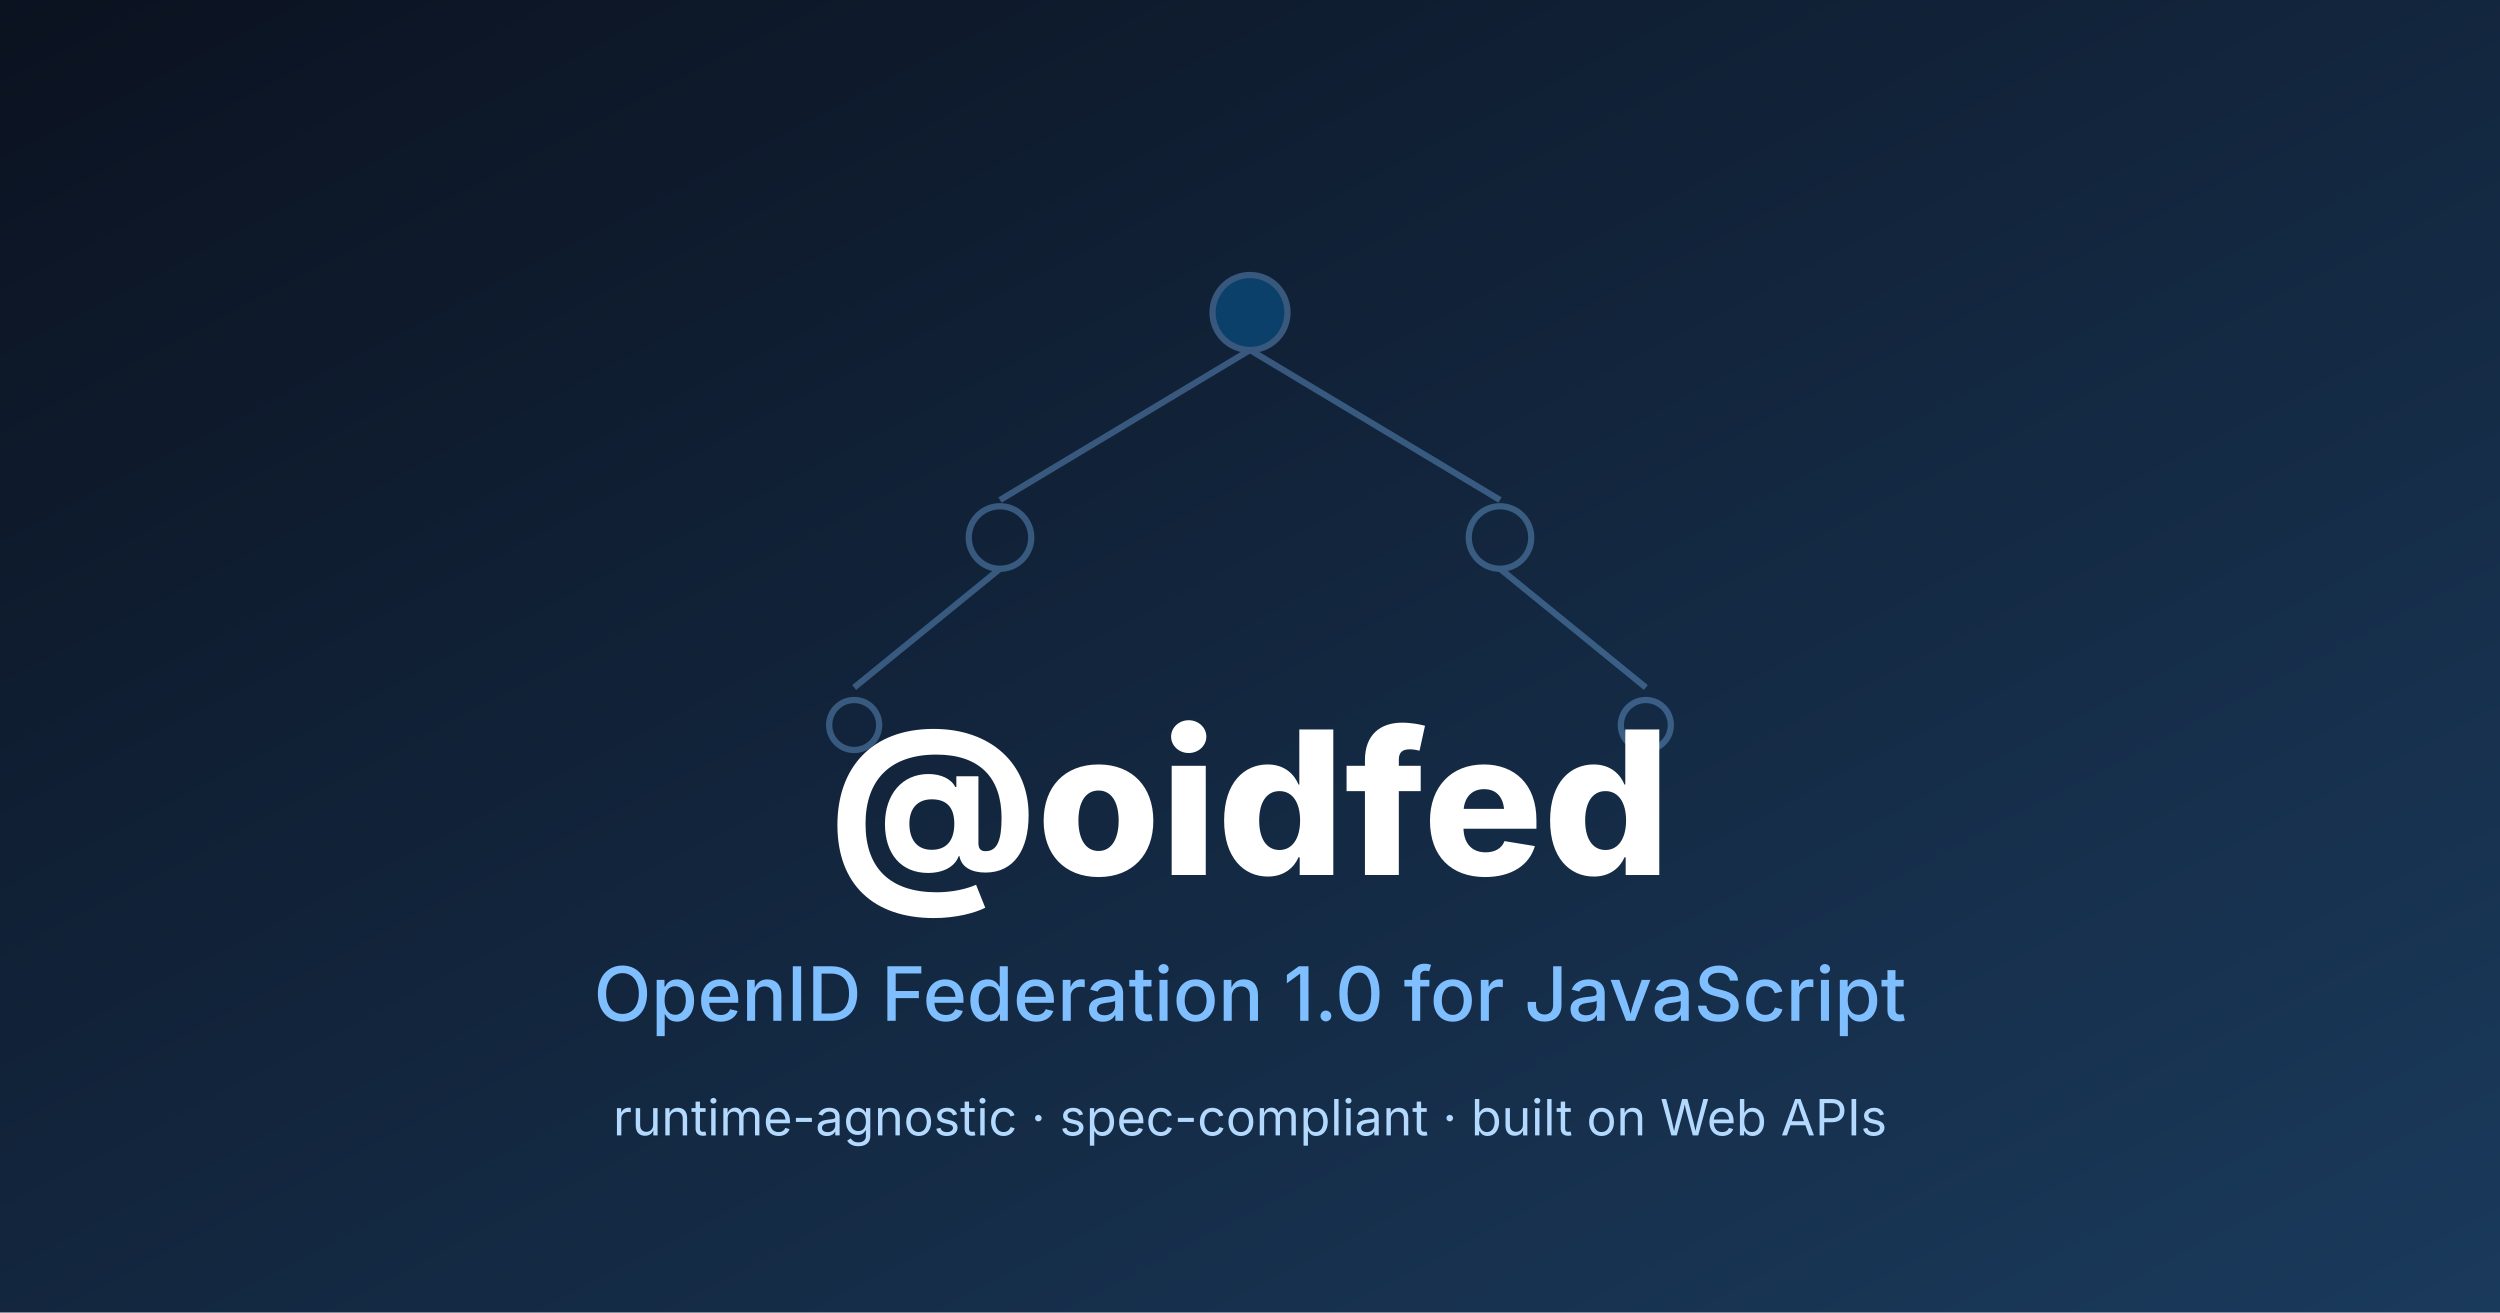
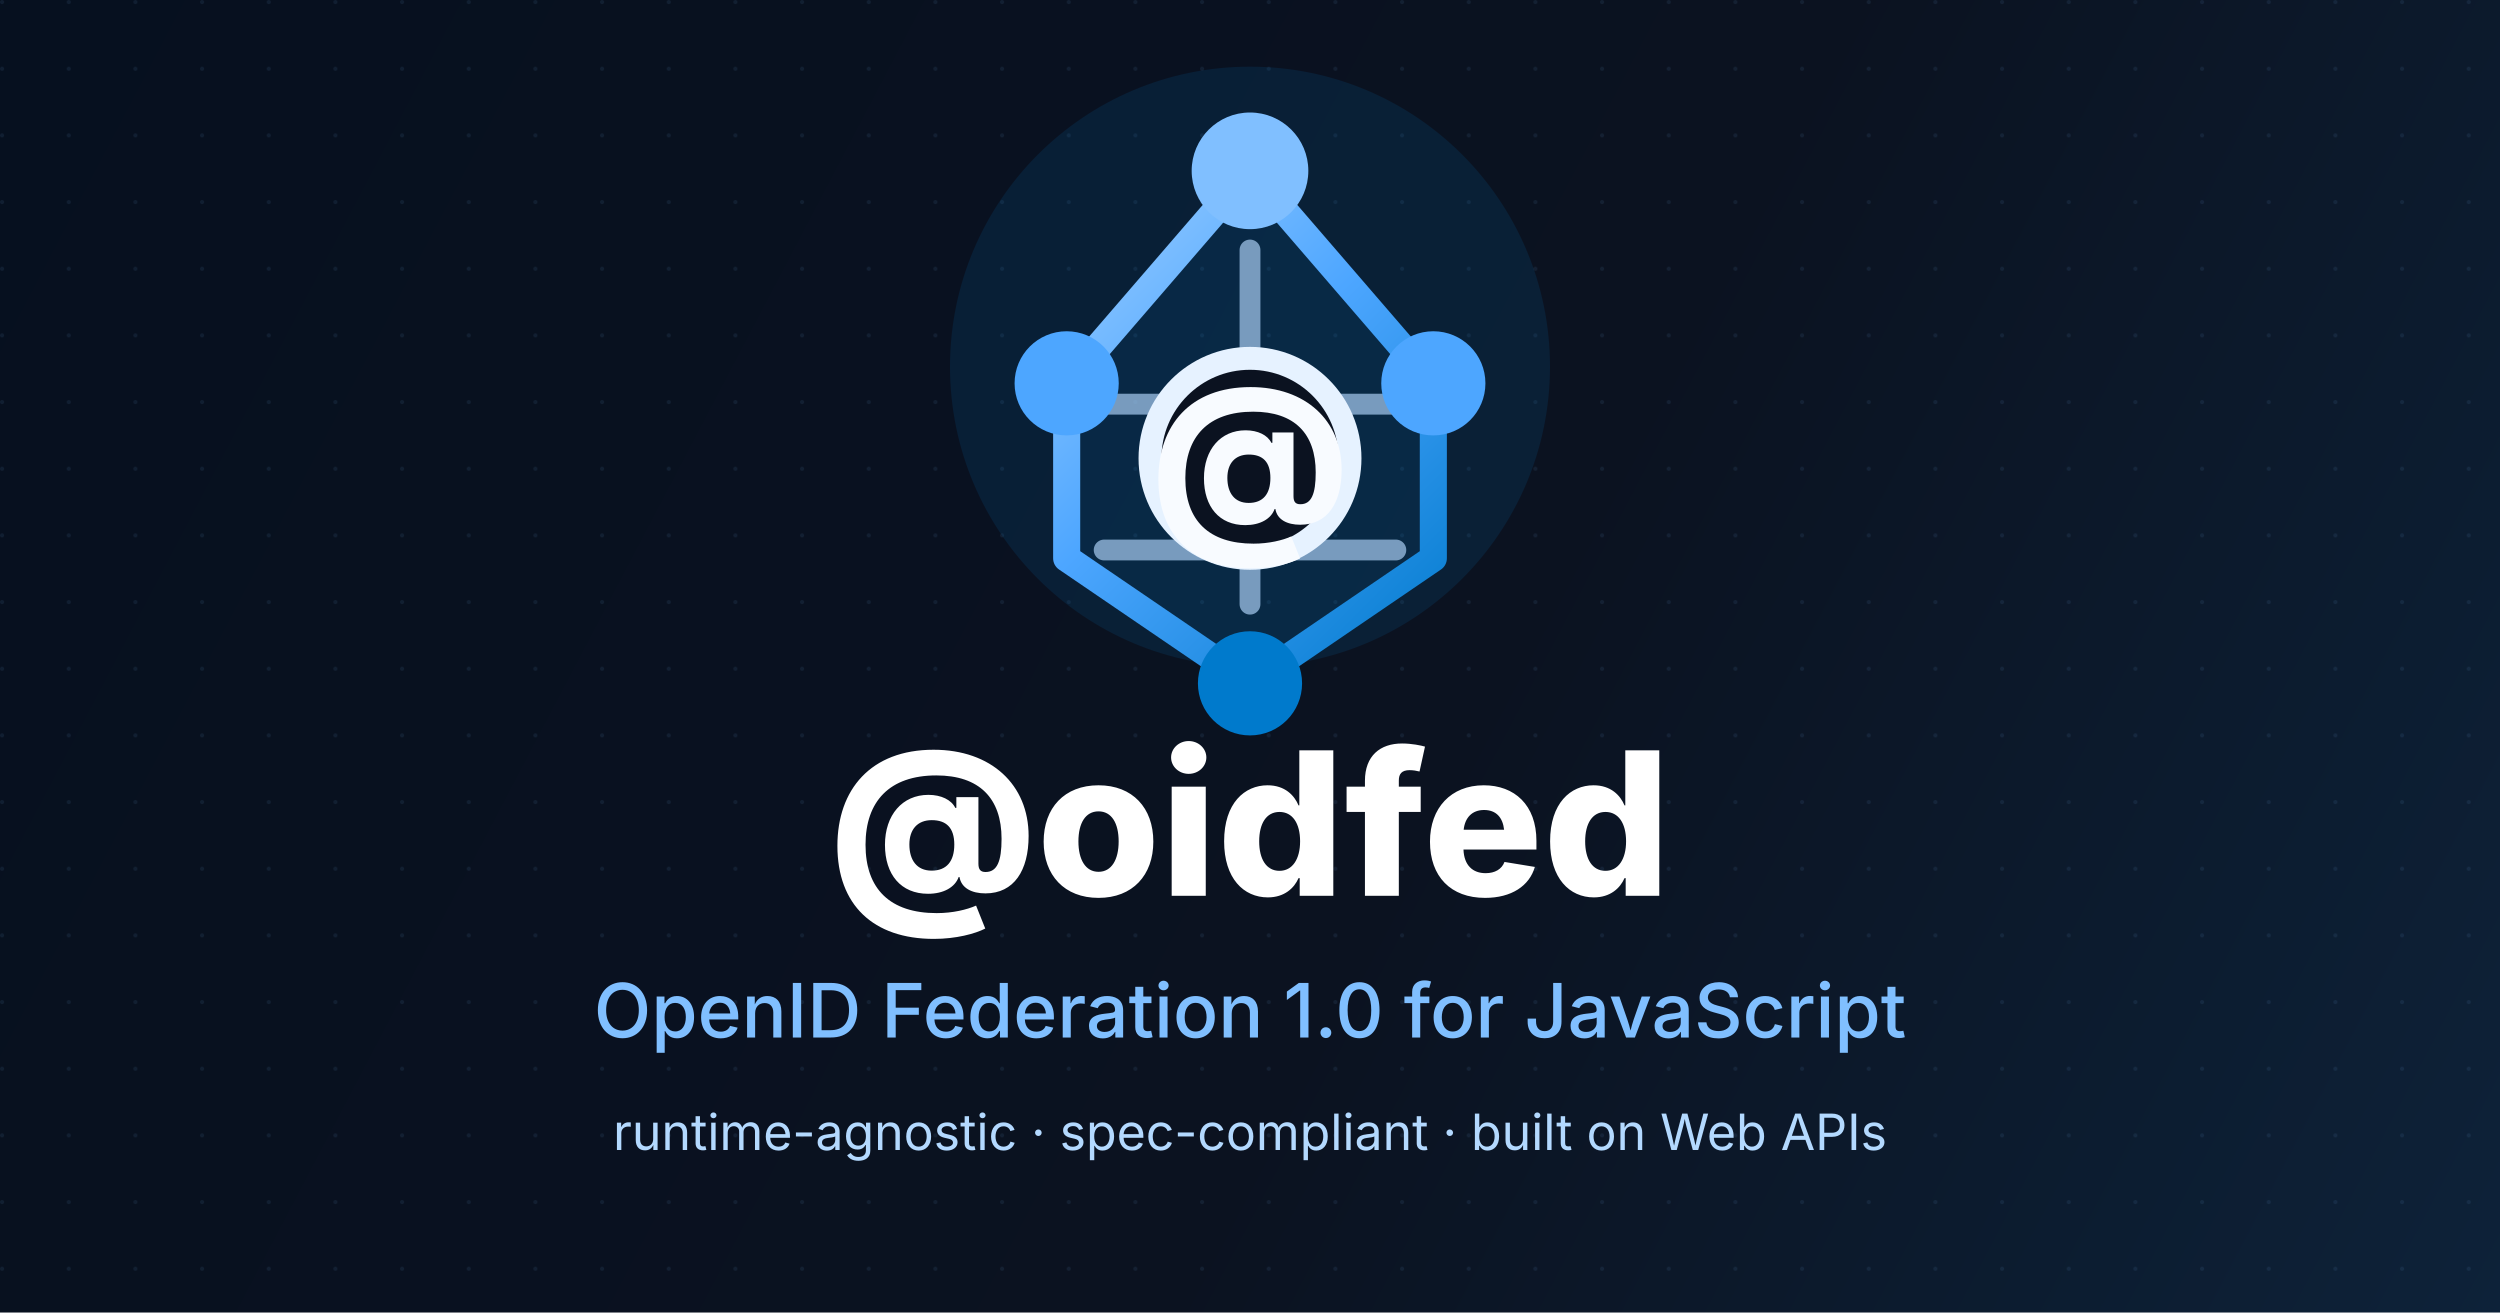
<svg xmlns="http://www.w3.org/2000/svg" viewBox="0 0 1200 630" width="1200" height="630">
  <defs>
-     <linearGradient id="bg" x1="0%" y1="0%" x2="100%" y2="100%">
-       <stop offset="0%" stop-color="#0b1220" />
-       <stop offset="100%" stop-color="#1a3a5c" />
+     <linearGradient id="bg" x1="0" y1="0" x2="1200" y2="630" gradientUnits="userSpaceOnUse">
+       <stop offset="0" stop-color="#06101f" />
+       <stop offset="0.58" stop-color="#0b1220" />
+       <stop offset="1" stop-color="#0d2239" />
+     </linearGradient>
+     <pattern id="grid" width="32" height="32" patternUnits="userSpaceOnUse">
+       <circle cx="1" cy="1" r="1" fill="#80bfff" opacity="0.18" />
+     </pattern>
+     <linearGradient id="mark" x1="482" y1="64" x2="718" y2="300" gradientUnits="userSpaceOnUse">
+       <stop offset="0" stop-color="#b3d9ff" />
+       <stop offset="0.5" stop-color="#4da6ff" />
+       <stop offset="1" stop-color="#007acc" />
    </linearGradient>
  </defs>
  <rect width="1200" height="630" fill="url(#bg)" />
-   <g stroke="#80bfff" stroke-width="3" fill="none" opacity="0.35">
-     <circle cx="600" cy="150" r="18" fill="#007acc" />
-     <line x1="600" y1="168" x2="480" y2="240" />
-     <line x1="600" y1="168" x2="720" y2="240" />
-     <circle cx="480" cy="258" r="15" />
-     <circle cx="720" cy="258" r="15" />
-     <line x1="480" y1="273" x2="410" y2="330" />
-     <line x1="720" y1="273" x2="790" y2="330" />
-     <circle cx="410" cy="348" r="12" />
-     <circle cx="790" cy="348" r="12" />
+   <rect width="1200" height="630" fill="url(#grid)" opacity="0.45" />
+   <circle cx="600" cy="176" r="144" fill="#007acc" opacity="0.13" />
+   <g fill="none" stroke="url(#mark)" stroke-linecap="round" stroke-linejoin="round">
+     <path d="M600 82 512 184v84l88 60 88-60v-84L600 82Z" fill="#007acc" fill-opacity="0.1" stroke-width="13" />
+     <path d="M600 120v170M530 194h140M530 264h140" stroke="#b3d9ff" stroke-width="10" opacity="0.65" />
  </g>
-   <text x="600" y="420" font-family="system-ui, -apple-system, BlinkMacSystemFont, 'Segoe UI', sans-serif" font-size="96" font-weight="800" fill="#ffffff" text-anchor="middle">@oidfed</text>
-   <text x="600" y="490" font-family="system-ui, -apple-system, BlinkMacSystemFont, 'Segoe UI', sans-serif" font-size="36" font-weight="500" fill="#80bfff" text-anchor="middle">OpenID Federation 1.0 for JavaScript</text>
-   <text x="600" y="545" font-family="system-ui, -apple-system, BlinkMacSystemFont, 'Segoe UI', sans-serif" font-size="24" font-weight="400" fill="#b3d9ff" text-anchor="middle">runtime-agnostic · spec-compliant · built on Web APIs</text>
+   <g>
+     <circle cx="600" cy="82" r="28" fill="#80bfff" />
+     <circle cx="512" cy="184" r="25" fill="#4da6ff" />
+     <circle cx="688" cy="184" r="25" fill="#4da6ff" />
+     <circle cx="600" cy="328" r="25" fill="#007acc" />
+     <circle cx="600" cy="220" r="48" fill="#0b1220" stroke="#e6f2ff" stroke-width="11" />
+     <text x="600" y="253" text-anchor="middle" font-family="Inter, system-ui, -apple-system, BlinkMacSystemFont, 'Segoe UI', sans-serif" font-size="92" font-weight="800" fill="#f8fbff">@</text>
+   </g>
+   <text x="600" y="430" font-family="Inter, system-ui, -apple-system, BlinkMacSystemFont, 'Segoe UI', sans-serif" font-size="96" font-weight="800" fill="#ffffff" text-anchor="middle">@oidfed</text>
+   <text x="600" y="498" font-family="Inter, system-ui, -apple-system, BlinkMacSystemFont, 'Segoe UI', sans-serif" font-size="36" font-weight="500" fill="#80bfff" text-anchor="middle">OpenID Federation 1.0 for JavaScript</text>
+   <text x="600" y="552" font-family="Inter, system-ui, -apple-system, BlinkMacSystemFont, 'Segoe UI', sans-serif" font-size="24" font-weight="400" fill="#b3d9ff" text-anchor="middle">runtime-agnostic · spec-compliant · built on Web APIs</text>
</svg>
